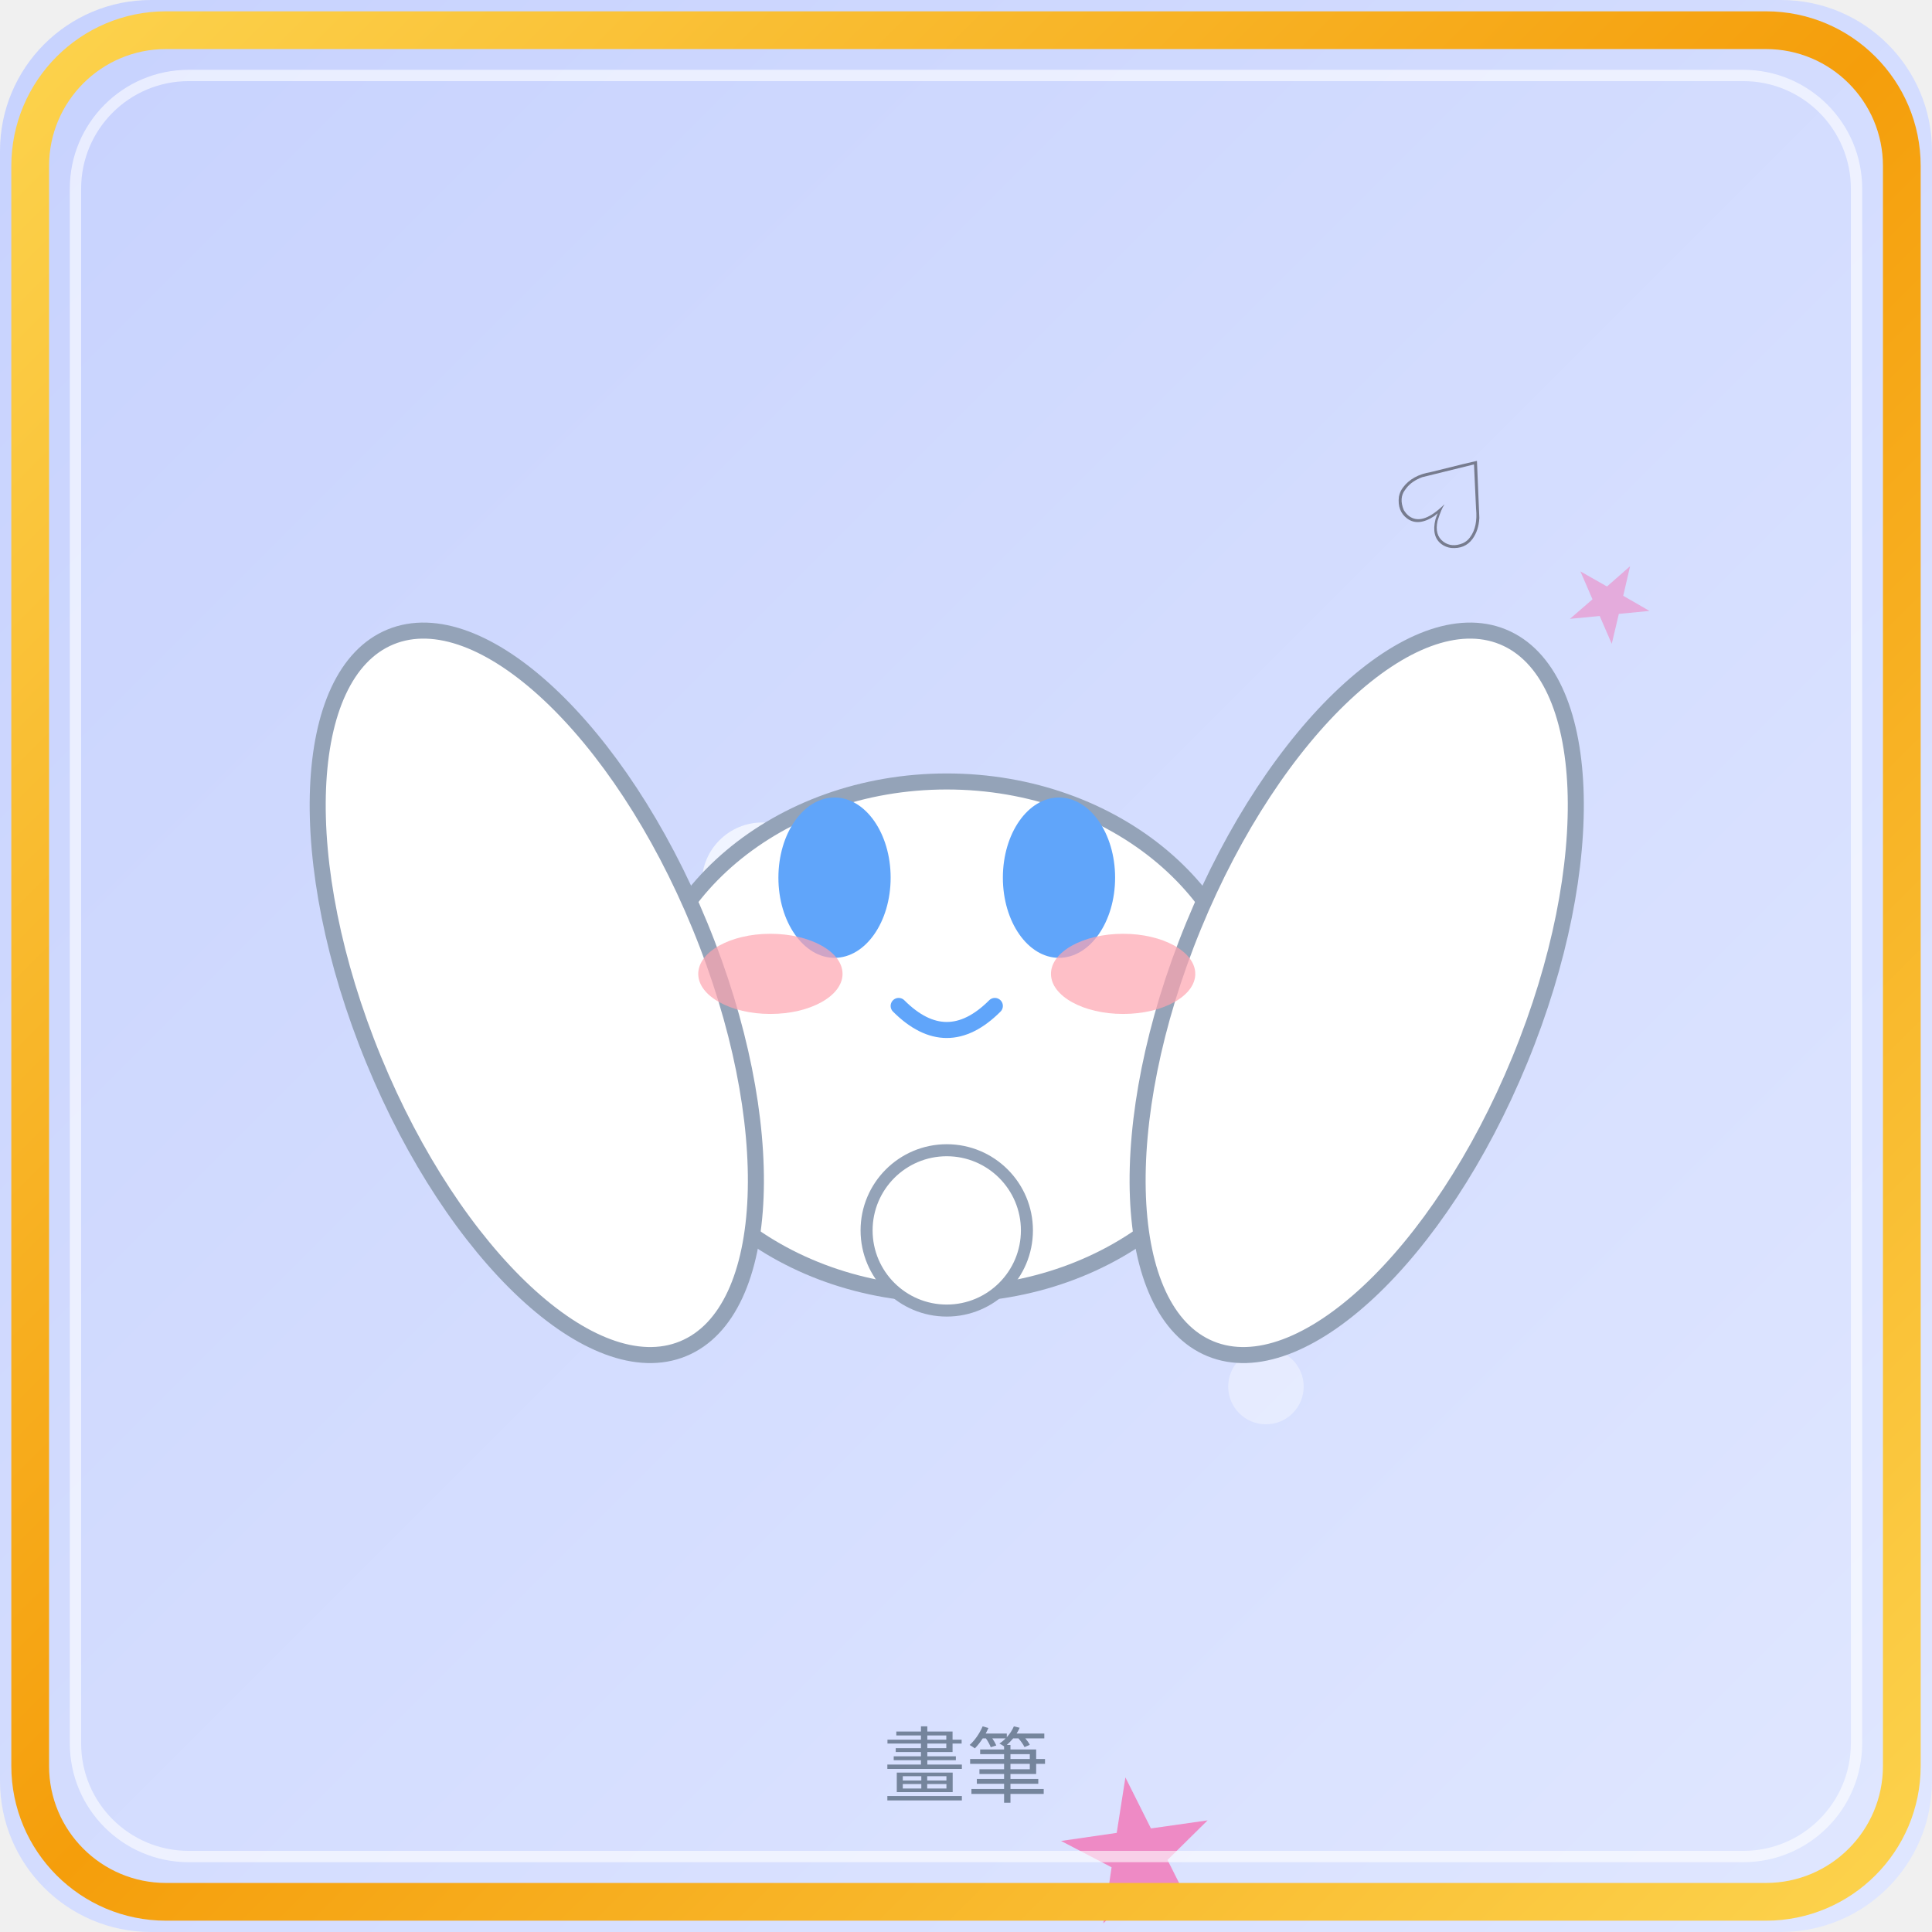
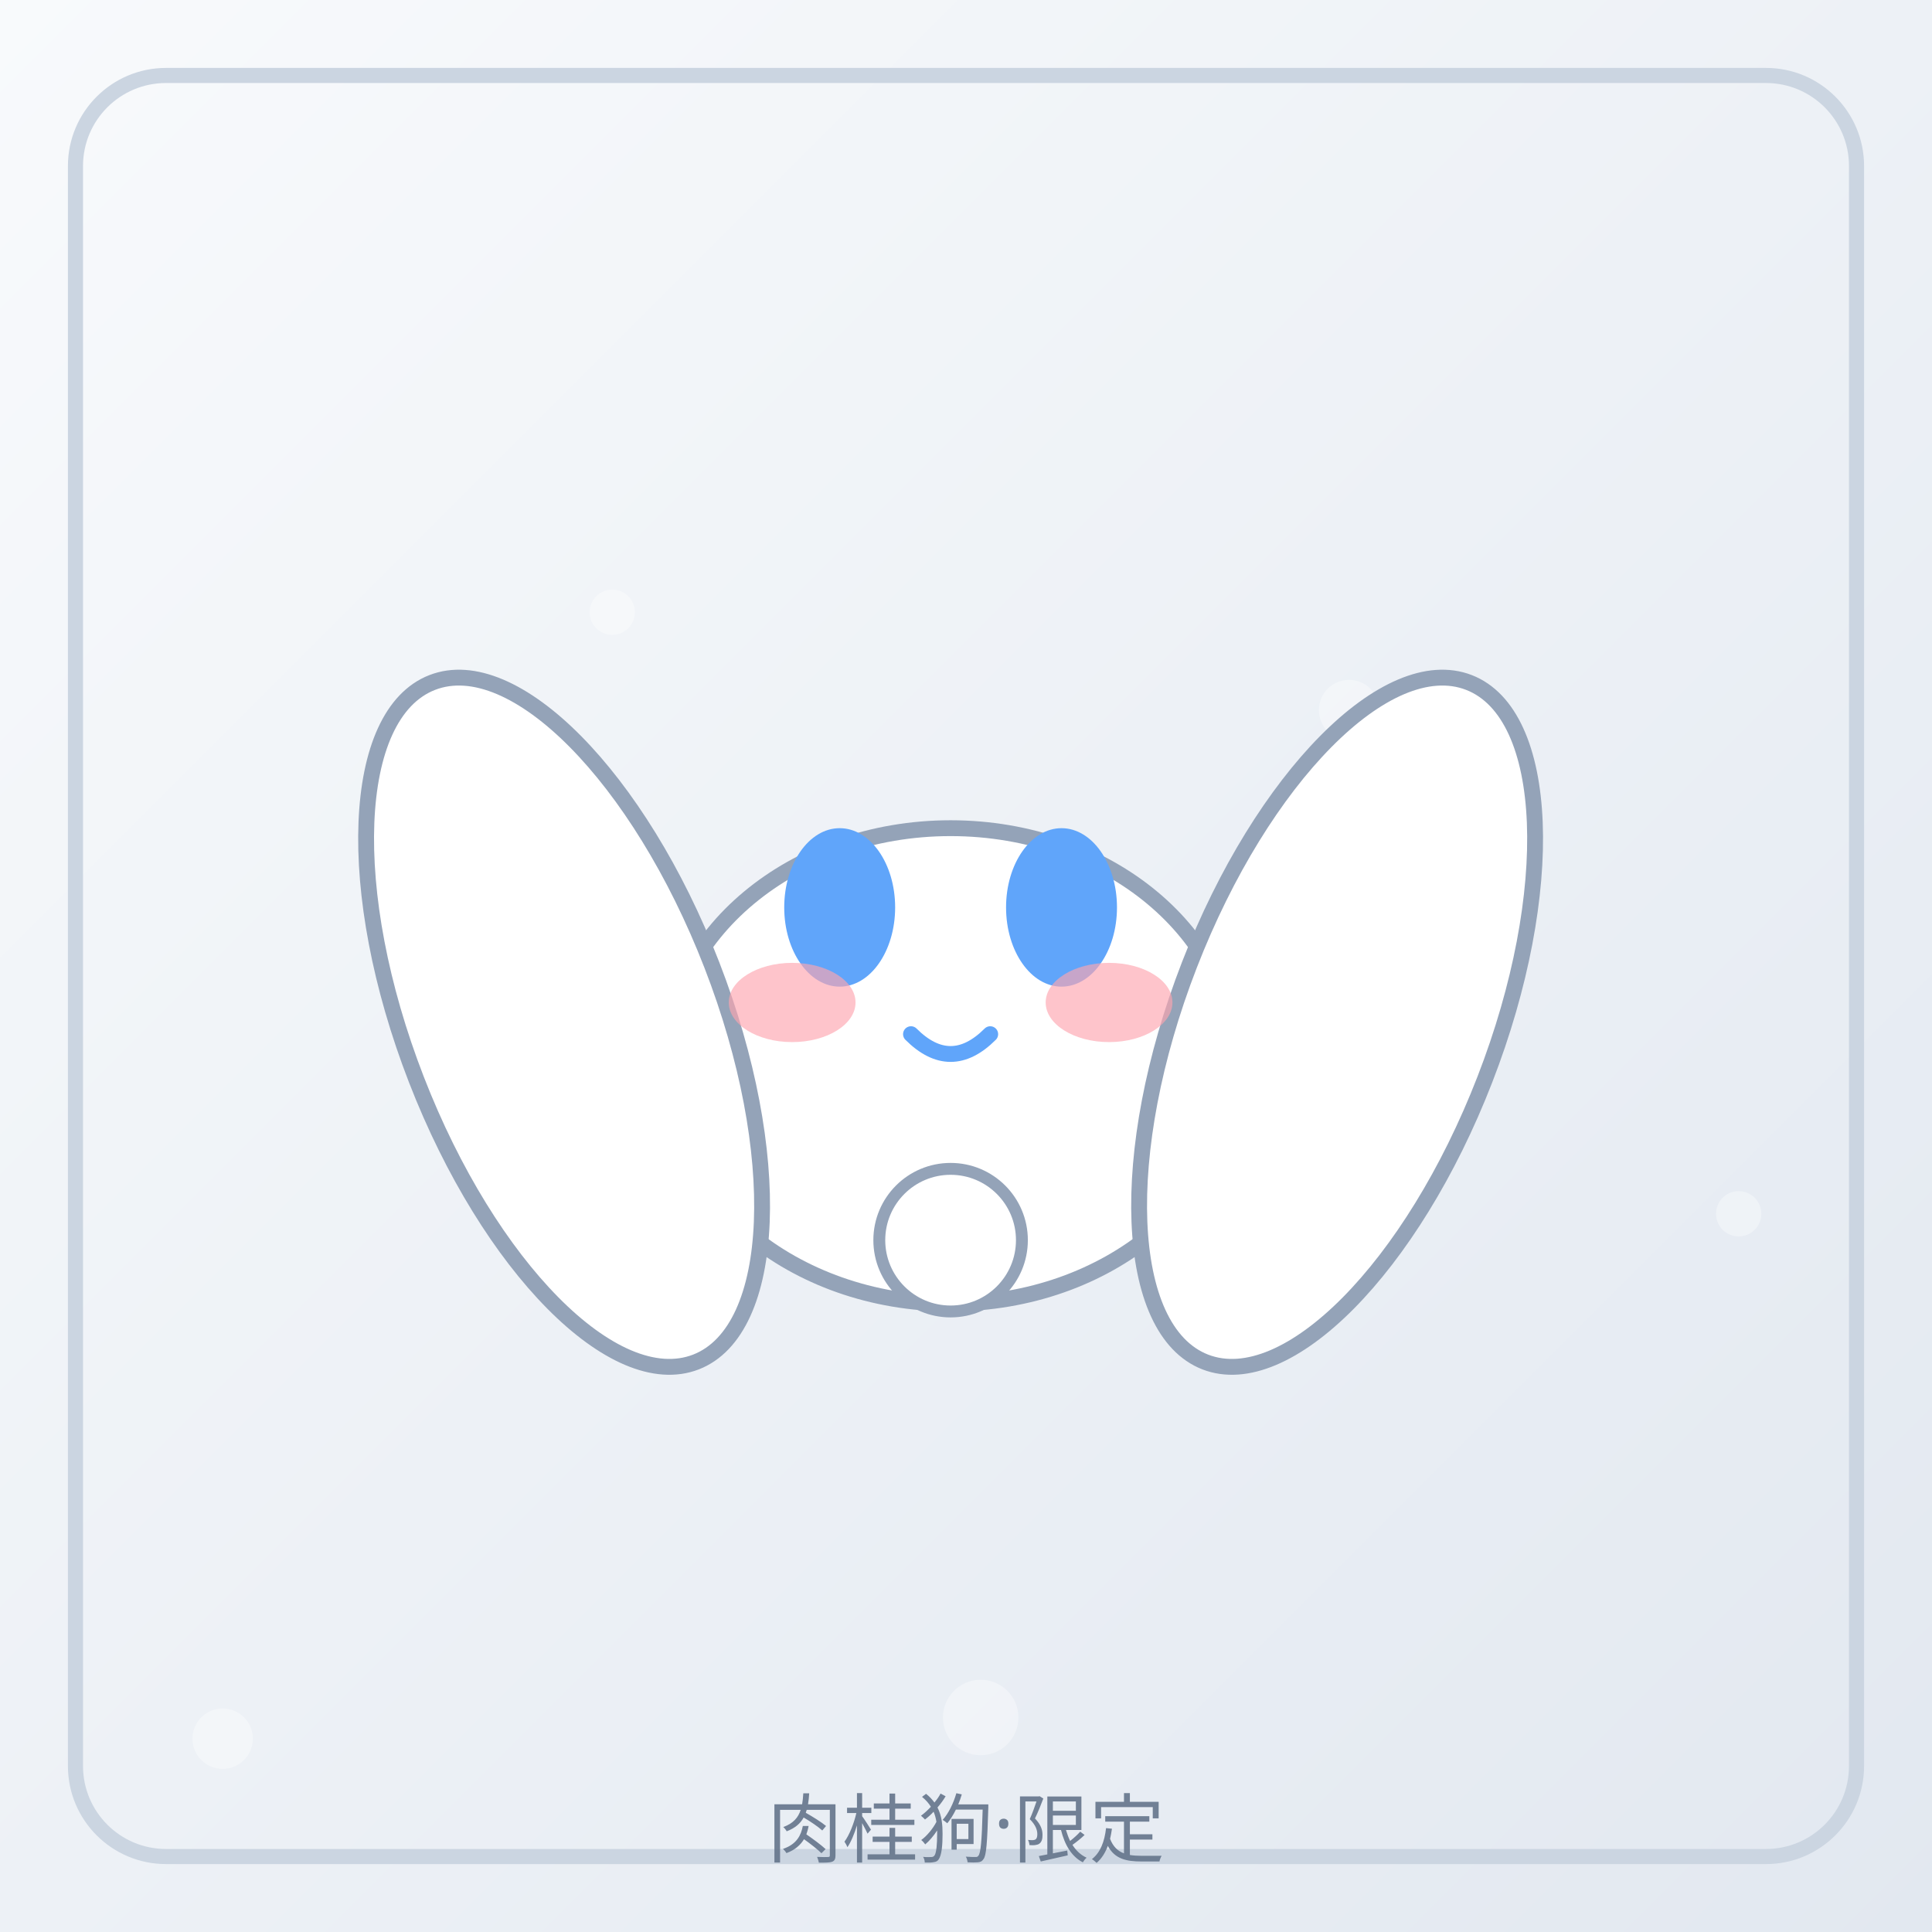
<svg xmlns="http://www.w3.org/2000/svg" viewBox="0 0 256 256" width="256" height="256">
  <defs>
    <linearGradient id="bg" x1="0%" y1="0%" x2="100%" y2="100%">
-       <stop offset="0%" stop-color="#c7d2fe" />
-       <stop offset="100%" stop-color="#e0e7ff" />
+       <stop offset="0%" stop-color="#f8fafc" />
+       <stop offset="100%" stop-color="#e2e8f0" />
    </linearGradient>
    <linearGradient id="gold" x1="0%" y1="0%" x2="100%" y2="100%">
      <stop offset="0%" stop-color="#fcd34d" />
      <stop offset="50%" stop-color="#f59e0b" />
      <stop offset="100%" stop-color="#fcd34d" />
    </linearGradient>
  </defs>
-   <rect width="256" height="256" rx="20" fill="url(#bg)" />
-   <text x="219.368" y="83.288" font-size="14" fill="#f472b6" opacity="0.477" transform="rotate(246.6 219.368 83.288)">★</text>
-   <circle cx="167.744" cy="183.728" r="5" fill="#fff" opacity="0.37" />
-   <text x="52.184" y="132.104" font-size="16" opacity="0.579" transform="rotate(327.96 52.184 132.104)">♡</text>
-   <text x="152.624" y="232.544" font-size="26" fill="#f472b6" opacity="0.788" transform="rotate(135.36 152.624 232.544)">★</text>
-   <circle cx="101" cy="116.984" r="8" fill="#fff" opacity="0.681" />
-   <text x="201.44" y="65.36" font-size="16" opacity="0.44" transform="rotate(216.72 201.44 65.36)">♡</text>
-   <text x="149.816" y="165.8" font-size="22" fill="#f472b6" opacity="0.782" transform="rotate(24.12 149.816 165.8)">★</text>
-   <text x="128" y="238" text-anchor="middle" font-family="Segoe UI, sans-serif" font-size="11" fill="#64748b" opacity="0.85">畫筆</text>
-   <g transform="translate(125.45,118.42) scale(1.06225)">
-     <ellipse cx="0" cy="18" rx="38" ry="32" fill="#fff" stroke="#94a3b8" stroke-width="2" />
-     <ellipse cx="-52" cy="-8" rx="22" ry="48" fill="#fff" stroke="#94a3b8" stroke-width="2" transform="rotate(-22.34)" />
-     <ellipse cx="52" cy="-8" rx="22" ry="48" fill="#fff" stroke="#94a3b8" stroke-width="2" transform="rotate(22.34)" />
+   <rect width="256" height="256" fill="url(#bg)" />
+   <circle cx="81.128" cy="81.128" r="3" fill="#fff" opacity="0.35" />
+   <circle cx="29.504" cy="230.384" r="4" fill="#fff" opacity="0.35" />
+   <circle cx="129.944" cy="227.576" r="5" fill="#fff" opacity="0.35" />
+   <circle cx="230.384" cy="160.832" r="3" fill="#fff" opacity="0.35" />
+   <circle cx="178.76" cy="94.088" r="4" fill="#fff" opacity="0.35" />
+   <g transform="translate(125.96,122.336) rotate(0) scale(1.0498)">
+     <ellipse cx="0" cy="18" rx="36" ry="30" fill="#ffffff" stroke="#94a3b8" stroke-width="2" />
+     <ellipse cx="-50" cy="-6" rx="20" ry="46" fill="#ffffff" stroke="#94a3b8" stroke-width="2" transform="rotate(-21.208)" />
+     <ellipse cx="50" cy="-6" rx="20" ry="46" fill="#ffffff" stroke="#94a3b8" stroke-width="2" transform="rotate(21.208)" />
    <ellipse cx="-14" cy="-2" rx="7" ry="10" fill="#60a5fa" />
    <ellipse cx="14" cy="-2" rx="7" ry="10" fill="#60a5fa" />
-     <ellipse cx="-22" cy="10" rx="9" ry="5" fill="#fda4af" opacity="0.7" />
-     <ellipse cx="22" cy="10" rx="9" ry="5" fill="#fda4af" opacity="0.7" />
-     <path d="M-6 14 Q0 20 6 14" fill="none" stroke="#60a5fa" stroke-width="2" stroke-linecap="round" />
-     <circle cx="0" cy="42" r="10" fill="#fff" stroke="#94a3b8" stroke-width="1.5" />
+     <ellipse cx="-20" cy="10" rx="8" ry="5" fill="#fda4af" opacity="0.65" />
+     <ellipse cx="20" cy="10" rx="8" ry="5" fill="#fda4af" opacity="0.65" />
+     <path d="M-5 14 Q0 19 5 14" fill="none" stroke="#60a5fa" stroke-width="2" stroke-linecap="round" />
+     <circle cx="0" cy="40" r="9" fill="#ffffff" stroke="#94a3b8" stroke-width="1.5" />
  </g>
-   <rect x="4" y="4" width="248" height="248" rx="18" fill="none" stroke="url(#gold)" stroke-width="5" />
-   <rect x="10" y="10" width="236" height="236" rx="15" fill="none" stroke="#fff" stroke-width="1.5" opacity="0.6" />
+   <rect x="10" y="10" width="236" height="236" rx="12" fill="none" stroke="#cbd5e1" stroke-width="2" />
+   <text x="128" y="246" text-anchor="middle" font-family="Segoe UI, sans-serif" font-size="10" fill="#64748b" opacity="0.9">肉桂狗·限定</text>
</svg>
